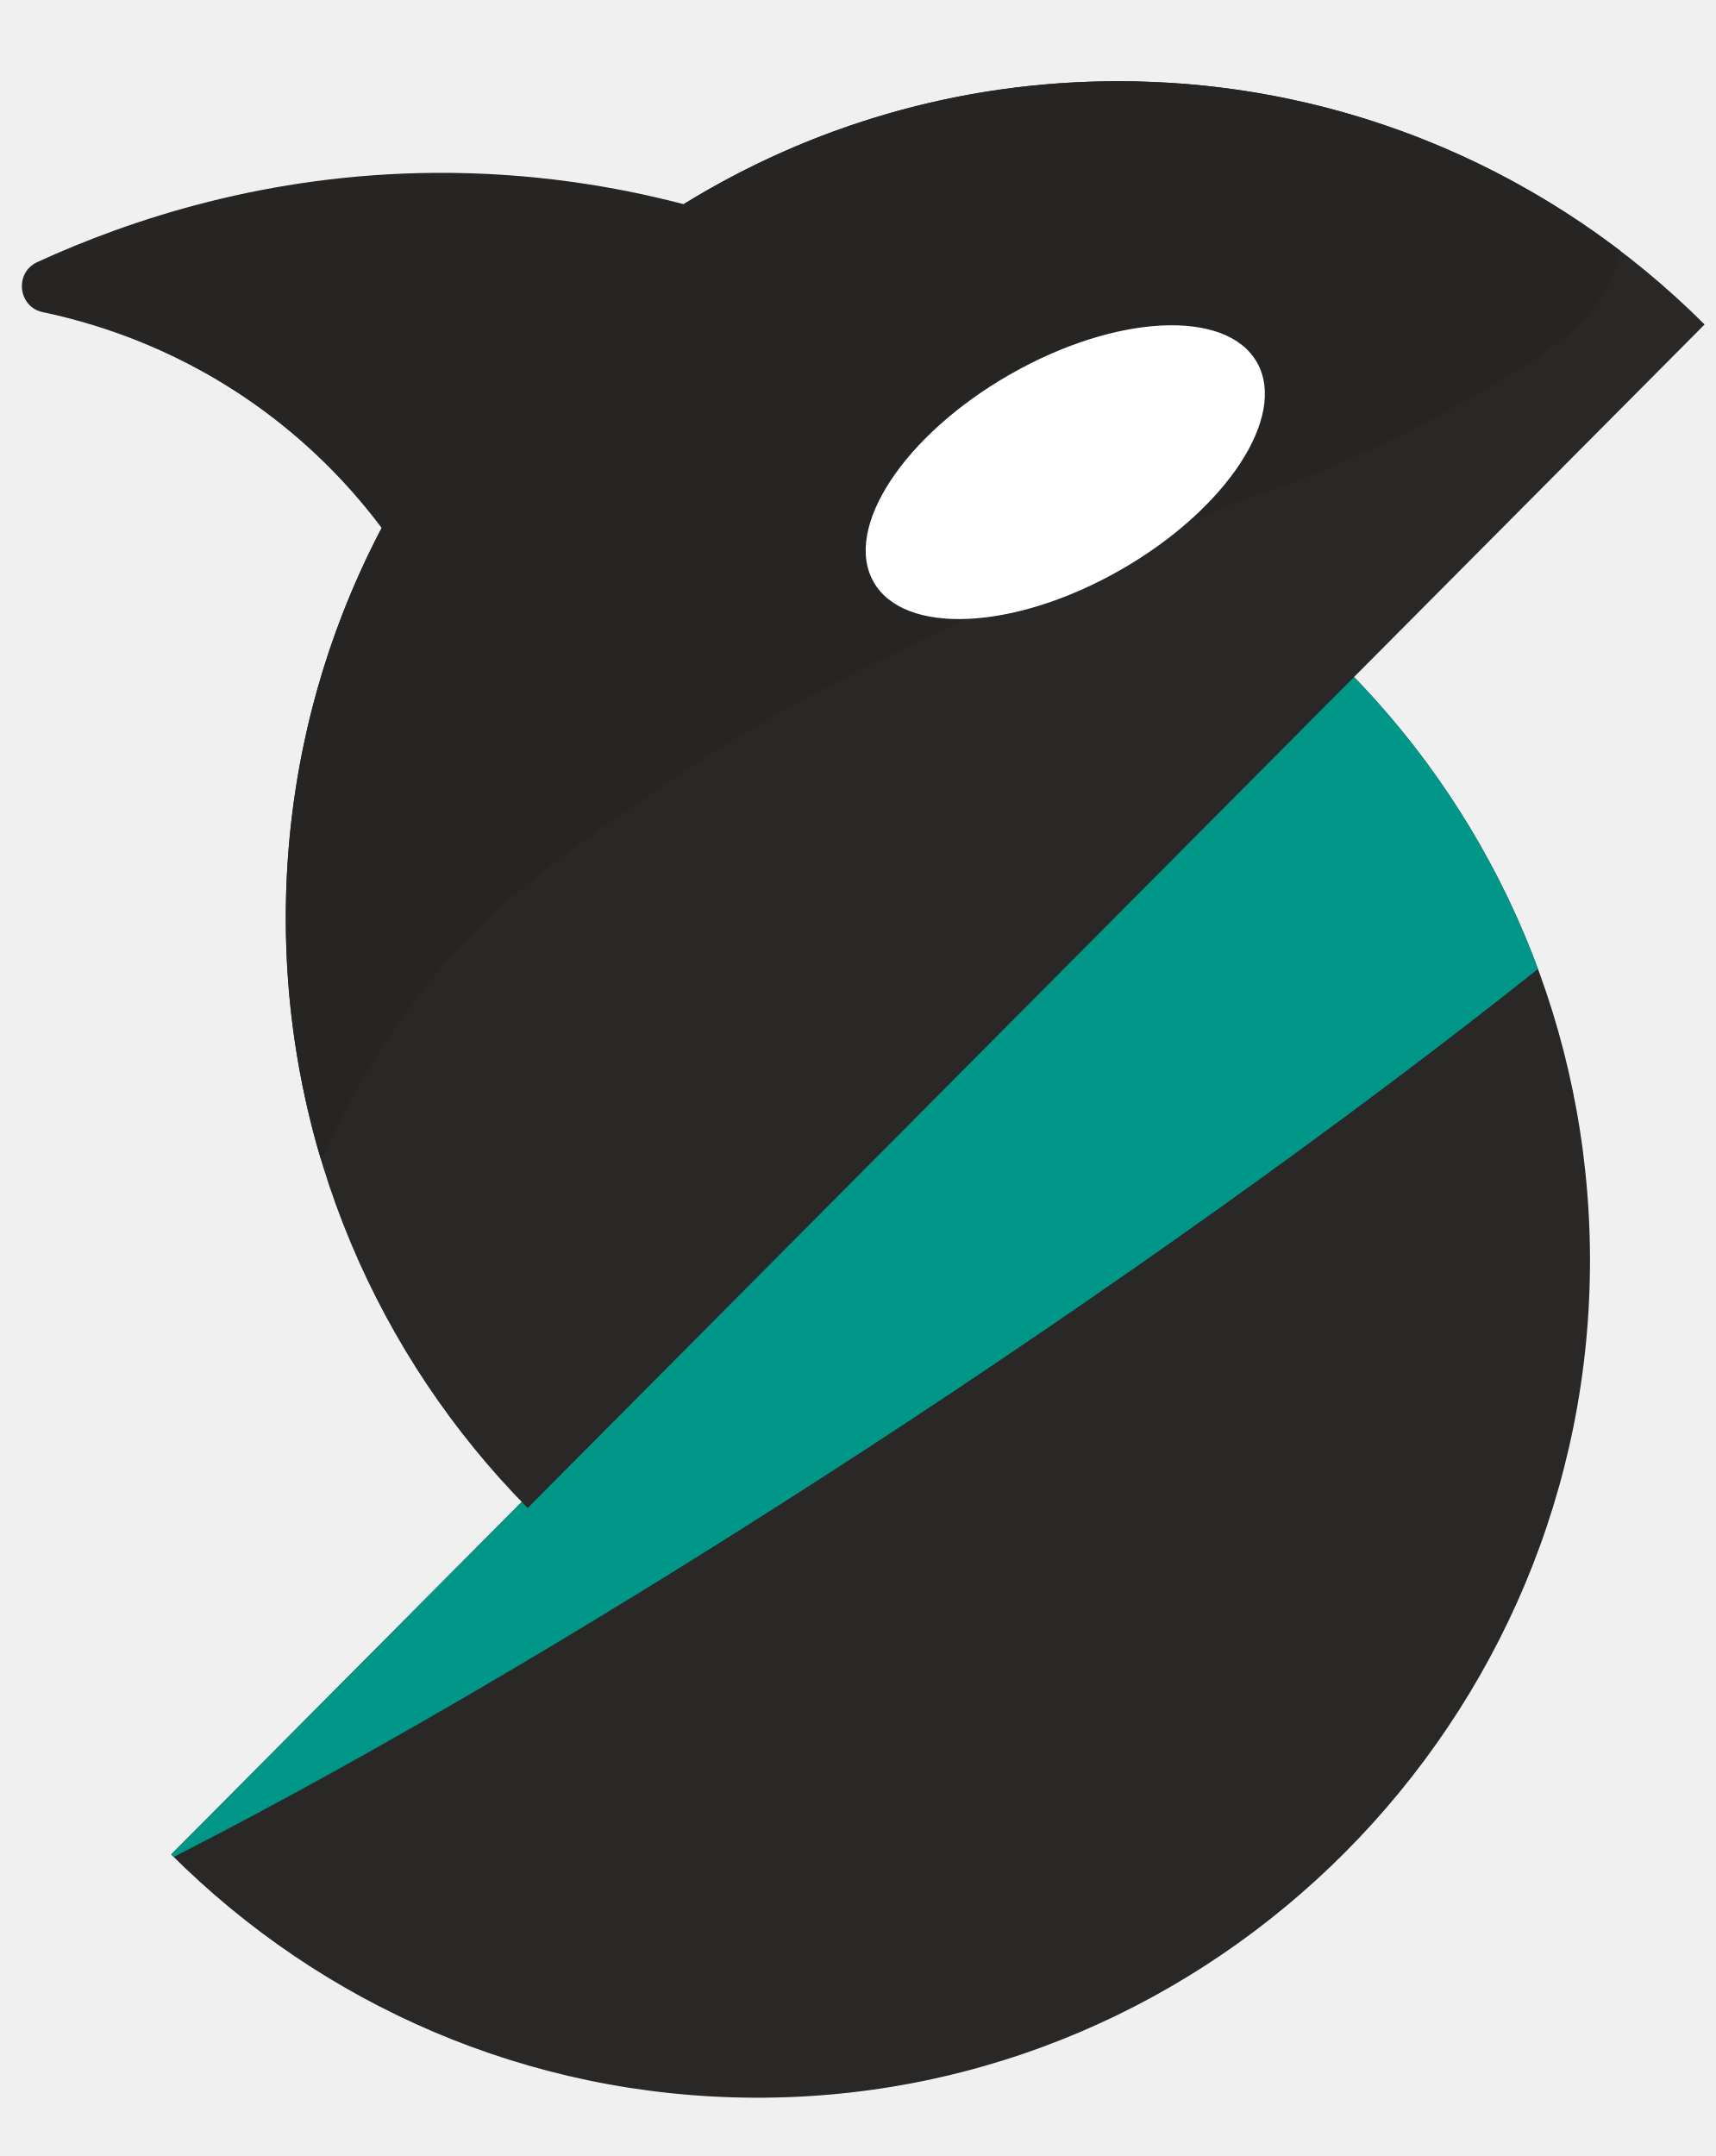
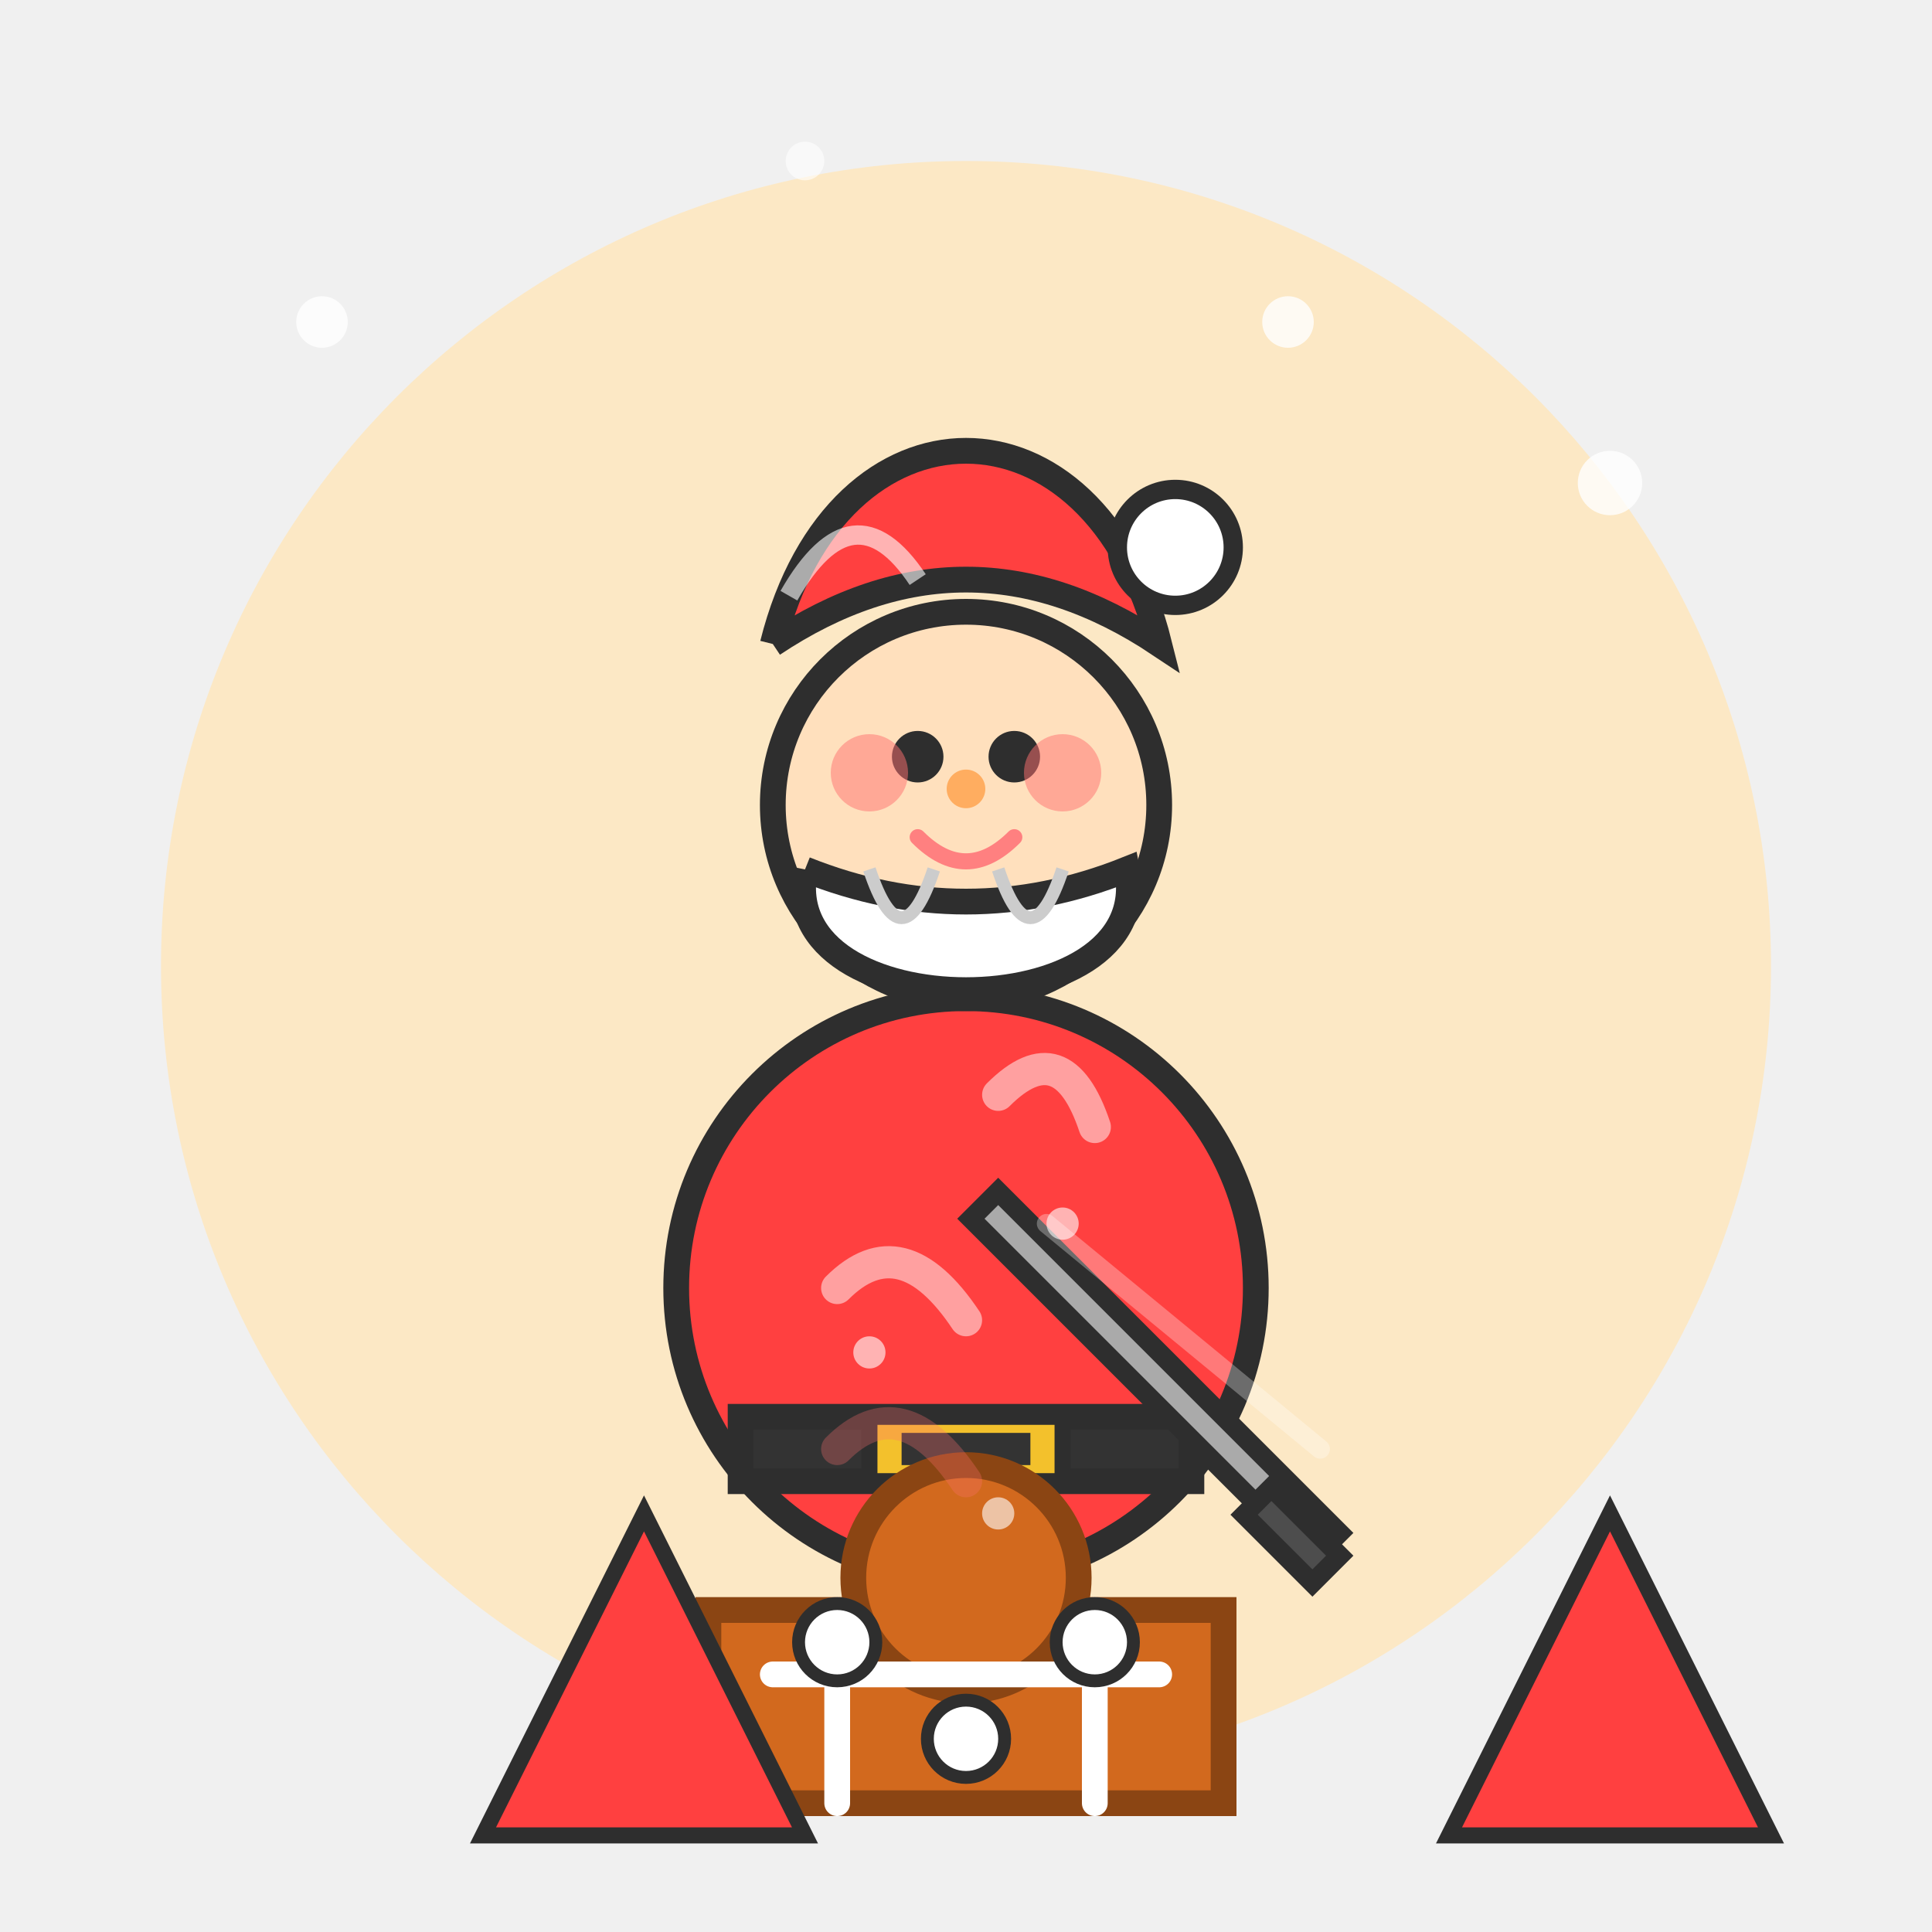
- <svg xmlns="http://www.w3.org/2000/svg" version="1.1" id="svg2" width="814.987" height="1023.993" viewBox="0 0 814.987 1023.993">
-   <defs id="defs6">
-     <clipPath clipPathUnits="userSpaceOnUse" id="clipPath16">
-       <path d="M 0,792 H 612 V 0 H 0 Z" id="path14" />
-     </clipPath>
-   </defs>
-   <g id="g8" transform="matrix(1.333333,0,0,-1.333333,1.3995581e-8,1055.996)">
-     <g id="g10" transform="translate(1.258952,16.06244)">
-       <g id="g12" clip-path="url(#clipPath16)">
-         <g id="g18" transform="translate(59.7287,115.3517)">
-           <path d="m 0,0 c 53.332,-53.285 126.698,-86.317 207.744,-86.646 164.049,-0.664 298.355,134.38 297.699,299.337 -0.324,81.496 -33.176,155.271 -86.17,208.899 z" style="fill:#292826;fill-opacity:1;fill-rule:nonzero;stroke:none" id="path20" />
-         </g>
-         <g id="g22" transform="translate(479.0017,536.9419)">
-           <path d="m 0,0 -419.273,-421.59 c 0.298,-0.298 0.606,-0.587 0.906,-0.884 146.894,74.925 348.023,206.579 486.003,316.297 C 52.756,-65.97 29.506,-29.859 0,0" style="fill:#009789;fill-opacity:1;fill-rule:nonzero;stroke:none" id="path24" />
-         </g>
-         <g id="g26" transform="translate(397.0372,747)">
-           <path d="m 0,0 c -163.742,0 -296.482,-133.473 -296.482,-298.121 0,-81.979 32.915,-156.223 86.172,-210.117 l 419.273,421.59 C 155.364,-33.096 81.529,0 0,0" style="fill:#292826;fill-opacity:1;fill-rule:nonzero;stroke:none" id="path28" />
-         </g>
-         <g id="g30" transform="translate(397.0372,747)">
-           <path d="m 0,0 c -56.714,0 -109.702,-16.022 -154.751,-43.796 -24.127,6.312 -54.061,11.37 -88.437,11.157 -59.938,-0.372 -108.713,-16.603 -141.822,-31.784 -8.218,-3.768 -6.898,-15.967 1.941,-17.829 21.801,-4.593 50.498,-14.324 78.883,-35.28 17.931,-13.238 31.574,-27.883 41.856,-41.597 -21.794,-41.504 -34.152,-88.793 -34.152,-138.992 0,-29.952 4.412,-58.865 12.586,-86.137 12.54,27.79 25.699,46.391 29.916,52.184 27.229,37.41 56.015,56.883 98.542,85.651 31.328,21.193 74.856,46.047 199.916,97.449 0,0 39.121,11.017 91.587,42.212 20.912,12.433 36.823,24.17 41.863,42.526 0.355,1.293 0.677,2.57 0.973,3.83 C 129.175,-22.506 67.208,0 0,0" style="fill:#262523;fill-opacity:1;fill-rule:nonzero;stroke:none" id="path32" />
-         </g>
-         <g id="g34" transform="translate(446.5563,646.8041)">
-           <path d="m 0,0 c 10.875,-19.229 -10.891,-52.305 -48.616,-73.879 -37.725,-21.573 -77.124,-23.474 -88,-4.245 -10.875,19.229 10.891,52.305 48.617,73.879 C -50.274,17.328 -10.875,19.229 0,0" style="fill:#ffffff;fill-opacity:1;fill-rule:nonzero;stroke:none" id="path36" />
-         </g>
-       </g>
-     </g>
-   </g>
+ <svg xmlns="http://www.w3.org/2000/svg" width="600" height="600" viewBox="0 0 600 600">
+   <circle cx="300" cy="300" r="250" fill="#fce8c5" />
+   <circle cx="300" cy="400" r="90" fill="#ff4040" stroke="#2e2e2e" stroke-width="8" />
+   <circle cx="300" cy="250" r="60" fill="#ffe0bd" stroke="#2e2e2e" stroke-width="8" />
+   <path d="M250 270 C240 320, 360 320, 350 270 Q300 290, 250 270" fill="#ffffff" stroke="#2e2e2e" stroke-width="8" />
+   <path d="M270 270 Q280 300, 290 270" fill="none" stroke="#cccccc" stroke-width="4" />
+   <path d="M310 270 Q320 300, 330 270" fill="none" stroke="#cccccc" stroke-width="4" />
+   <circle cx="285" cy="235" r="8" fill="#2e2e2e" />
+   <circle cx="315" cy="235" r="8" fill="#2e2e2e" />
+   <path d="M285 260 Q300 275, 315 260" fill="none" stroke="#ff8080" stroke-width="5" stroke-linecap="round" />
+   <circle cx="300" cy="245" r="6" fill="#ffad60" />
+   <circle cx="270" cy="240" r="12" fill="#ff7070" opacity="0.5" />
+   <circle cx="330" cy="240" r="12" fill="#ff7070" opacity="0.5" />
+   <path d="M240 200 C260 120, 340 120, 360 200 Q300 160, 240 200" fill="#ff4040" stroke="#2e2e2e" stroke-width="8" />
+   <circle cx="365" cy="170" r="18" fill="#ffffff" stroke="#2e2e2e" stroke-width="6" />
+   <path d="M245 185 Q265 150, 285 180" fill="none" stroke="#ffffff" stroke-width="6" opacity="0.6" />
+   <rect x="230" y="440" width="140" height="20" fill="#333" stroke="#2e2e2e" stroke-width="8" />
+   <rect x="270" y="440" width="60" height="20" fill="#f3c12c" stroke="#2e2e2e" stroke-width="5" />
+   <rect x="280" y="445" width="40" height="10" fill="#333" />
+   <path d="M310 340 Q330 320, 340 350" fill="none" stroke="#ffffff" stroke-width="10" stroke-linecap="round" opacity="0.5" />
+   <path d="M260 400 Q280 380, 300 410" fill="none" stroke="#ffffff" stroke-width="10" stroke-linecap="round" opacity="0.5" />
+   <rect x="310" y="370" width="150" height="12" fill="#aaa" transform="rotate(45 310 370)" stroke="#2e2e2e" stroke-width="6" />
+   <rect x="435" y="375" width="30" height="12" fill="#4d4d4d" transform="rotate(45 310 370)" stroke="#2e2e2e" stroke-width="6" />
+   <path d="M325 380 L410 450" stroke="#ffffff" stroke-width="6" stroke-linecap="round" opacity="0.3" />
+   <rect x="220" y="500" width="160" height="60" fill="#d2691e" stroke="#8b4513" stroke-width="8" />
+   <circle cx="300" cy="490" r="35" fill="#d2691e" stroke="#8b4513" stroke-width="8" />
+   <path d="M260 500 L260 560 M340 500 L340 560" stroke="#ffffff" stroke-width="8" stroke-linecap="round" />
+   <path d="M240 520 L360 520" stroke="#ffffff" stroke-width="8" stroke-linecap="round" />
+   <circle cx="260" cy="510" r="12" fill="#ffffff" stroke="#2e2e2e" stroke-width="4" />
+   <circle cx="340" cy="510" r="12" fill="#ffffff" stroke="#2e2e2e" stroke-width="4" />
+   <circle cx="300" cy="540" r="12" fill="#ffffff" stroke="#2e2e2e" stroke-width="4" />
+   <circle cx="330" cy="380" r="5" fill="#ffffff" opacity="0.6" />
+   <circle cx="270" cy="420" r="5" fill="#ffffff" opacity="0.6" />
+   <circle cx="310" cy="470" r="5" fill="#ffffff" opacity="0.6" />
+   <path d="M260 450 Q280 430, 300 460" fill="none" stroke="#ff7070" stroke-width="10" stroke-linecap="round" opacity="0.3" />
+   <path d="M150 570 L200 470 L250 570 Z" fill="#ff4040" stroke="#2e2e2e" stroke-width="5" />
+   <path d="M450 570 L500 470 L550 570 Z" fill="#ff4040" stroke="#2e2e2e" stroke-width="5" />
+   <circle cx="100" cy="100" r="8" fill="#ffffff" opacity="0.8" />
+   <circle cx="500" cy="150" r="10" fill="#ffffff" opacity="0.8" />
+   <circle cx="250" cy="50" r="6" fill="#ffffff" opacity="0.6" />
+   <circle cx="400" cy="100" r="8" fill="#ffffff" opacity="0.8" />
</svg>
